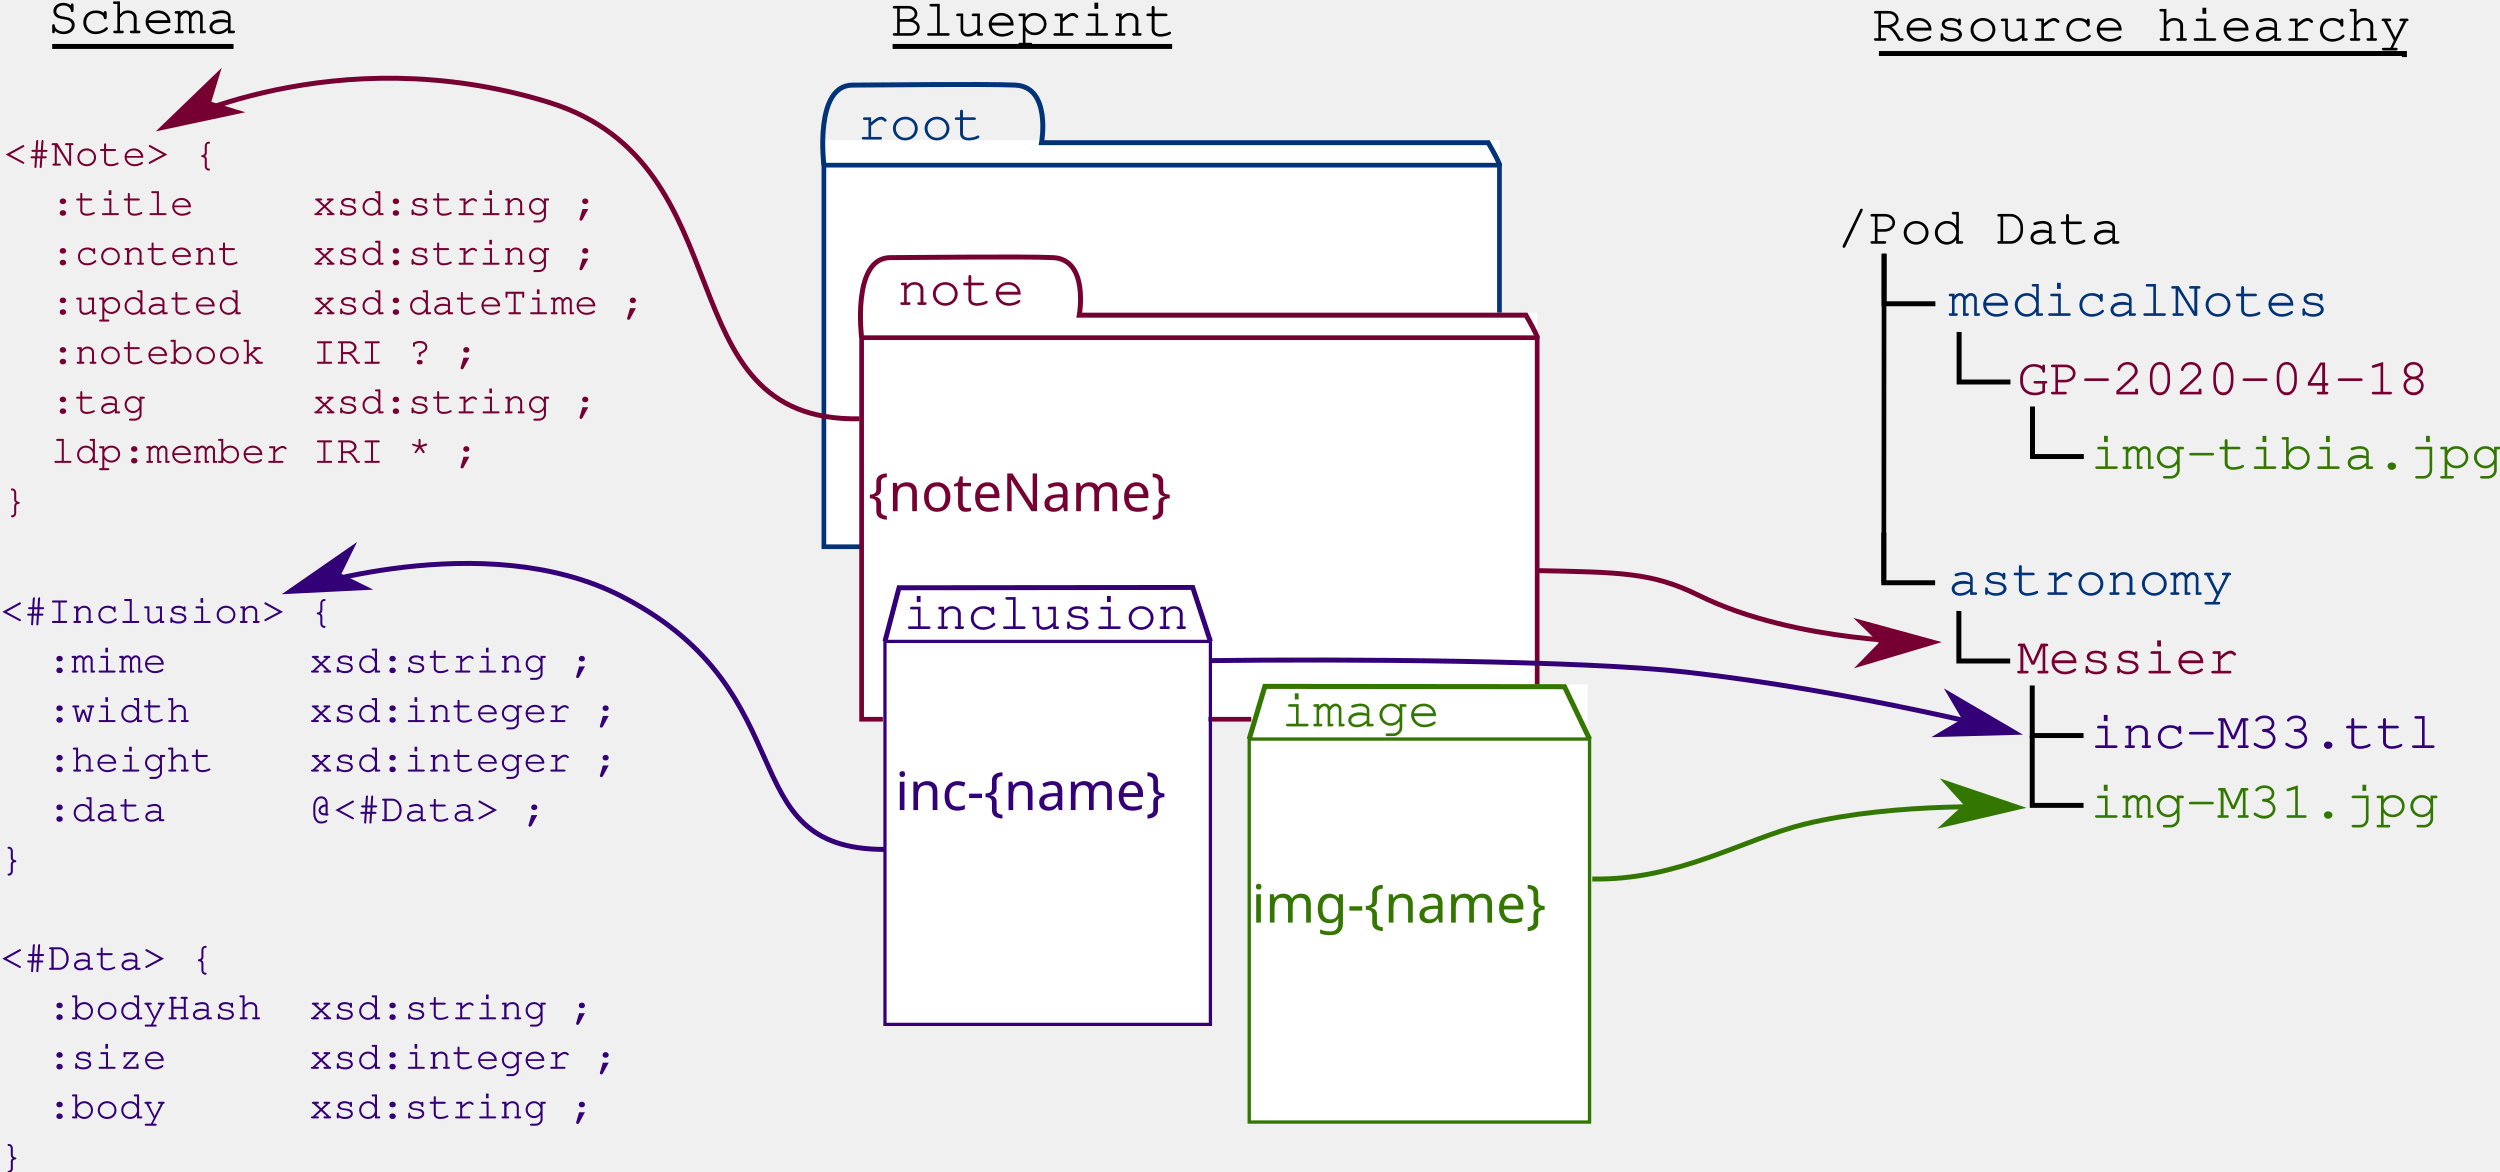
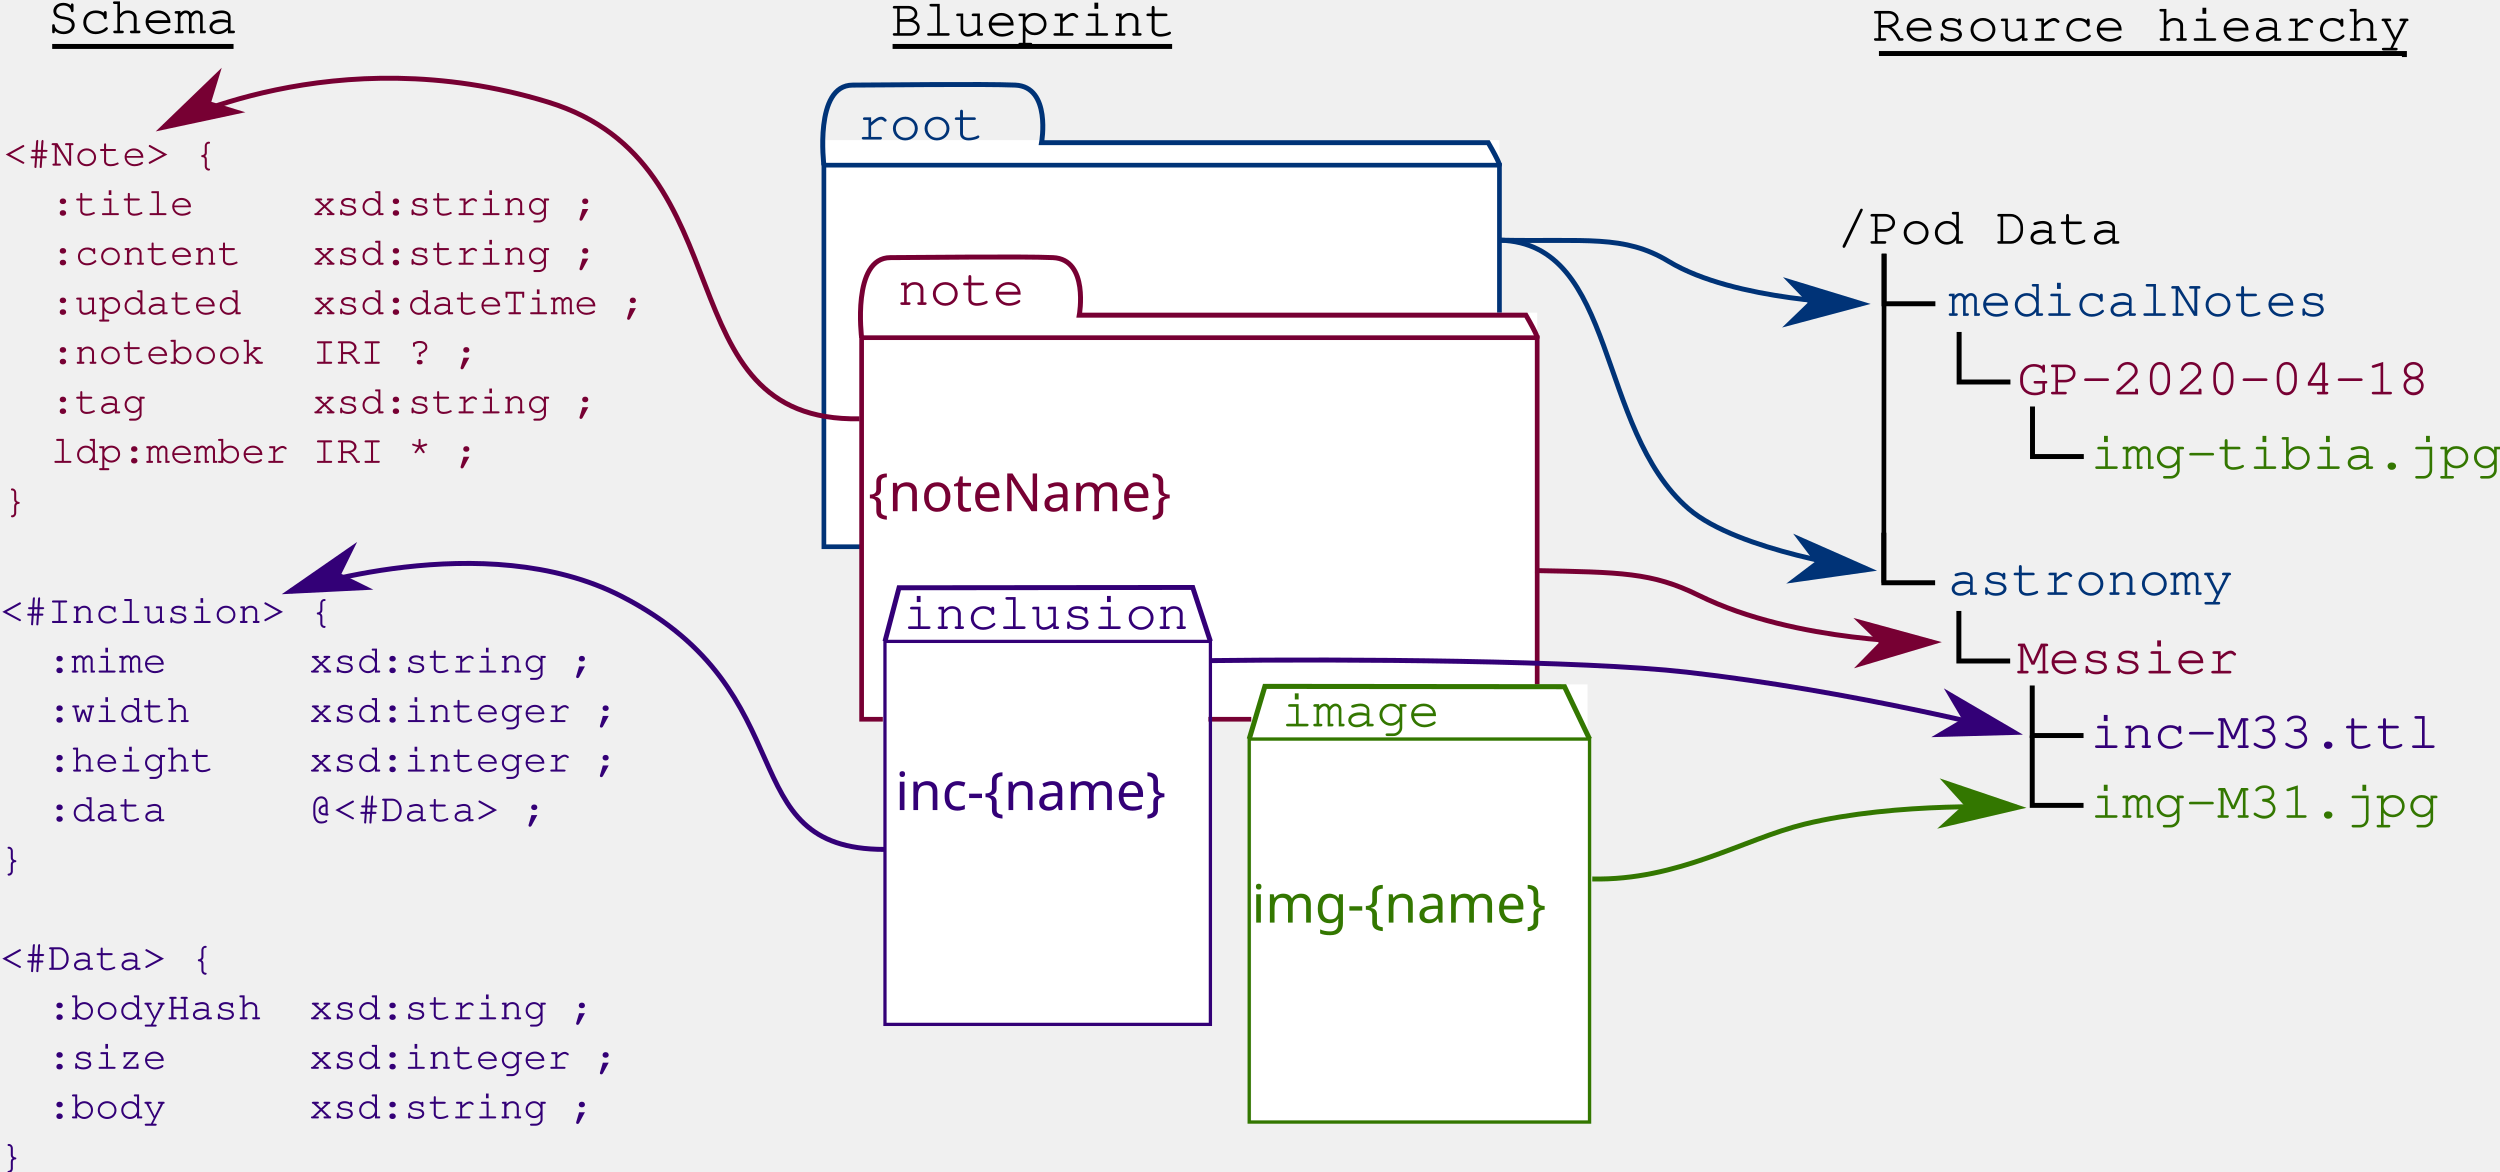
<svg xmlns="http://www.w3.org/2000/svg" width="133.523mm" height="62.579mm" viewBox="0 0 133.523 62.579" version="1.1" id="svg8">
  <defs id="defs2">
    <marker orient="auto" refY="0" refX="0" id="Arrow1Lend" style="overflow:visible">
      <path id="path5237" d="M 0,0 5,-5 -12.5,0 5,5 Z" style="fill:#770033;fill-opacity:1;fill-rule:evenodd;stroke:#770033;stroke-width:1pt;stroke-opacity:1" transform="matrix(-0.8,0,0,-0.8,-10,0)" />
    </marker>
    <marker orient="auto" refY="0" refX="0" id="Arrow1Lstart" style="overflow:visible">
      <path id="path5234" d="M 0,0 5,-5 -12.5,0 5,5 Z" style="fill:#000000;fill-opacity:1;fill-rule:evenodd;stroke:#000000;stroke-width:1pt;stroke-opacity:1" transform="matrix(0.8,0,0,0.8,10,0)" />
    </marker>
    <marker orient="auto" refY="0" refX="0" id="Arrow1Lend-1" style="overflow:visible">
      <path id="path5237-8" d="M 0,0 5,-5 -12.5,0 5,5 Z" style="fill:#330077;fill-opacity:1;fill-rule:evenodd;stroke:#330077;stroke-width:1pt;stroke-opacity:1" transform="matrix(-0.8,0,0,-0.8,-10,0)" />
    </marker>
    <marker orient="auto" refY="0" refX="0" id="Arrow1Lend-0" style="overflow:visible">
      <path id="path5237-3" d="M 0,0 5,-5 -12.5,0 5,5 Z" style="fill:#770033;fill-opacity:1;fill-rule:evenodd;stroke:#770033;stroke-width:1pt;stroke-opacity:1" transform="matrix(-0.8,0,0,-0.8,-10,0)" />
    </marker>
    <marker orient="auto" refY="0" refX="0" id="Arrow1Lend-1-5" style="overflow:visible">
      <path id="path5237-8-9" d="M 0,0 5,-5 -12.5,0 5,5 Z" style="fill:#330077;fill-opacity:1;fill-rule:evenodd;stroke:#330077;stroke-width:1pt;stroke-opacity:1" transform="matrix(-0.8,0,0,-0.8,-10,0)" />
    </marker>
    <marker orient="auto" refY="0" refX="0" id="Arrow1Lend-0-4" style="overflow:visible">
      <path id="path5237-3-9" d="M 0,0 5,-5 -12.5,0 5,5 Z" style="fill:#337700;fill-opacity:1;fill-rule:evenodd;stroke:#337700;stroke-width:1pt;stroke-opacity:1" transform="matrix(-0.8,0,0,-0.8,-10,0)" />
+     </marker>
+     <marker orient="auto" refY="0" refX="0" id="Arrow1Lend-0-5" style="overflow:visible">
+       <path id="path5237-3-3" d="M 0,0 5,-5 -12.5,0 5,5 Z" style="fill:#003377;fill-opacity:1;fill-rule:evenodd;stroke:#003377;stroke-width:1pt;stroke-opacity:1" transform="matrix(-0.8,0,0,-0.8,-10,0)" />
+     </marker>
+     <marker orient="auto" refY="0" refX="0" id="Arrow1Lend-0-48" style="overflow:visible">
+       <path id="path5237-3-35" d="M 0,0 5,-5 -12.5,0 5,5 Z" style="fill:#003377;fill-opacity:1;fill-rule:evenodd;stroke:#003377;stroke-width:1pt;stroke-opacity:1" transform="matrix(-0.8,0,0,-0.8,-10,0)" />
    </marker>
  </defs>
  <g id="layer1" transform="translate(-0.4897179,3.464388)">
    <text xml:space="preserve" style="font-style:normal;font-weight:normal;font-size:3.528px;line-height:1.25;font-family:sans-serif;letter-spacing:0px;word-spacing:0px;fill:#000000;fill-opacity:1;stroke:none;stroke-width:0.265" x="2.472" y="3.939" id="text3715">
      <tspan x="2.472" y="7.06" style="font-size:2.117px;line-height:21%;stroke-width:0.265" id="tspan3733" />
    </text>
    <flowRoot xml:space="preserve" id="flowRoot3737" style="font-style:normal;font-weight:normal;font-size:40px;line-height:1.25;font-family:sans-serif;letter-spacing:0px;word-spacing:0px;fill:#000000;fill-opacity:1;stroke:none">
      <flowRegion id="flowRegion3739">
        <rect id="rect3741" width="8.586" height="40.154" x="14.395" y="87.618" />
      </flowRegion>
      <flowPara id="flowPara3743" />
    </flowRoot>
    <flowRoot xml:space="preserve" id="flowRoot3724" style="font-style:normal;font-variant:normal;font-weight:normal;font-stretch:normal;font-size:10.667px;line-height:1.25;font-family:Courier;-inkscape-font-specification:'Courier, Normal';font-variant-ligatures:normal;font-variant-caps:normal;font-variant-numeric:normal;font-feature-settings:normal;text-align:start;letter-spacing:0px;word-spacing:0px;writing-mode:lr-tb;text-anchor:start;fill:#000000;fill-opacity:1;stroke:none" transform="scale(0.2645833)">
      <flowRegion id="flowRegion3726">
        <rect id="rect3728" width="13.89" height="45.709" x="17.173" y="82.063" />
      </flowRegion>
      <flowPara id="flowPara3730" />
    </flowRoot>
    <text xml:space="preserve" style="font-style:normal;font-variant:normal;font-weight:normal;font-stretch:normal;font-size:2.117px;line-height:1.25;font-family:Courier;-inkscape-font-specification:'Courier, Normal';font-variant-ligatures:normal;font-variant-caps:normal;font-variant-numeric:normal;font-feature-settings:normal;text-align:start;letter-spacing:0px;word-spacing:0px;writing-mode:lr-tb;text-anchor:start;fill:#770033;fill-opacity:1;stroke:none;stroke-width:0.265;stroke-opacity:1" x="0.668" y="5.382" id="text3778">
      <tspan id="tspan3796" x="0.668" y="5.382">&lt;#Note&gt; {</tspan>
      <tspan x="0.668" y="8.028" id="tspan3798">  :title     xsd:string ;</tspan>
      <tspan x="0.668" y="10.674" id="tspan3800">  :content   xsd:string ;</tspan>
      <tspan x="0.668" y="13.32" id="tspan3802">  :updated   xsd:dateTime ;</tspan>
      <tspan x="0.668" y="15.965" id="tspan3804">  :notebook  IRI ? ;</tspan>
      <tspan x="0.668" y="18.611" id="tspan3806">  :tag       xsd:string ;</tspan>
      <tspan x="0.668" y="21.257" id="tspan3808">  ldp:member IRI * ;</tspan>
      <tspan x="0.668" y="23.903" id="tspan3810">}</tspan>
      <tspan x="0.668" y="26.549" id="tspan3812" />
    </text>
    <text xml:space="preserve" style="font-style:normal;font-variant:normal;font-weight:normal;font-stretch:normal;font-size:2.117px;line-height:1.25;font-family:Courier;-inkscape-font-specification:'Courier, Normal';font-variant-ligatures:normal;font-variant-caps:normal;font-variant-numeric:normal;font-feature-settings:normal;text-align:start;letter-spacing:0px;word-spacing:0px;writing-mode:lr-tb;text-anchor:start;fill:#000000;fill-opacity:1;stroke:none;stroke-width:0.265" x="0.725" y="28.123" id="text3778-7">
      <tspan style="stroke-width:0.265" x="0.725" y="29.964" id="tspan3810-7" />
      <tspan style="stroke-width:0.265" x="0.725" y="32.61" id="tspan3812-4" />
    </text>
    <text xml:space="preserve" style="font-style:normal;font-variant:normal;font-weight:normal;font-stretch:normal;font-size:2.117px;line-height:1.25;font-family:Courier;-inkscape-font-specification:'Courier, Normal';font-variant-ligatures:normal;font-variant-caps:normal;font-variant-numeric:normal;font-feature-settings:normal;text-align:start;letter-spacing:0px;word-spacing:0px;writing-mode:lr-tb;text-anchor:start;fill:#330077;fill-opacity:1;stroke:none;stroke-width:0.265" x="0.49" y="29.809" id="text3778-6">
      <tspan style="fill:#330077;fill-opacity:1;stroke-width:0.265" x="0.49" y="29.809" id="tspan3810-2">&lt;#Inclusion&gt; {</tspan>
      <tspan style="fill:#330077;fill-opacity:1;stroke-width:0.265" x="0.49" y="32.455" id="tspan3950">  :mime      xsd:string ;</tspan>
      <tspan style="fill:#330077;fill-opacity:1;stroke-width:0.265" x="0.49" y="35.101" id="tspan3952">  :width     xsd:integer ;</tspan>
      <tspan style="fill:#330077;fill-opacity:1;stroke-width:0.265" x="0.49" y="37.747" id="tspan3954">  :height    xsd:integer ;</tspan>
      <tspan style="fill:#330077;fill-opacity:1;stroke-width:0.265" x="0.49" y="40.393" id="tspan3956">  :data      @&lt;#Data&gt; ;</tspan>
      <tspan style="fill:#330077;fill-opacity:1;stroke-width:0.265" x="0.49" y="43.038" id="tspan3958">}</tspan>
      <tspan style="fill:#330077;fill-opacity:1;stroke-width:0.265" x="0.49" y="45.684" id="tspan3960" />
      <tspan style="fill:#330077;fill-opacity:1;stroke-width:0.265" x="0.49" y="48.33" id="tspan3962">&lt;#Data&gt; {</tspan>
      <tspan style="fill:#330077;fill-opacity:1;stroke-width:0.265" x="0.49" y="50.976" id="tspan3964">  :bodyHash  xsd:string ;</tspan>
      <tspan style="fill:#330077;fill-opacity:1;stroke-width:0.265" x="0.49" y="53.622" id="tspan3966">  :size      xsd:integer ;</tspan>
      <tspan style="fill:#330077;fill-opacity:1;stroke-width:0.265" x="0.49" y="56.268" id="tspan3968">  :body      xsd:string ;</tspan>
      <tspan style="fill:#330077;fill-opacity:1;stroke-width:0.265" x="0.49" y="58.913" id="tspan3970">}</tspan>
      <tspan style="fill:#330077;fill-opacity:1;stroke-width:0.265" x="0.49" y="61.559" id="tspan3972" />
      <tspan style="fill:#330077;fill-opacity:1;stroke-width:0.265" x="0.49" y="64.205" id="tspan3812-5" />
    </text>
  </g>
  <g id="layer2" style="display:inline" transform="translate(-0.4897179,3.464388)">
    <g id="g6824">
      <rect y="4.021" x="44.56" height="21.716" width="36.015" id="rect4808" style="fill:#ffffff;fill-opacity:1;stroke:none;stroke-width:0.25;stroke-miterlimit:4;stroke-dasharray:none;stroke-opacity:1" />
      <rect style="fill:none;stroke:#003377;stroke-width:0.25;stroke-miterlimit:4;stroke-dasharray:none;stroke-opacity:1" y="5.357" x="44.493" height="20.379" width="36.081" id="rect3974" />
      <path id="path4781" d="m 44.493,5.357 c 0,0 -0.535,-4.276 1.537,-4.276 1.27,0 7.028,-0.076 8.686,0 1.935,0.089 1.403,3.074 1.403,3.074 h 23.854 c 0.654,1.133 0.601,1.203 0.601,1.203" style="fill:none;stroke:#003377;stroke-width:0.265px;stroke-linecap:butt;stroke-linejoin:miter;stroke-opacity:1" />
      <text id="text4918" y="3.989" x="46.297" style="font-style:normal;font-variant:normal;font-weight:normal;font-stretch:normal;font-size:2.822px;line-height:1.25;font-family:Courier;-inkscape-font-specification:'Courier, Normal';font-variant-ligatures:normal;font-variant-caps:normal;font-variant-numeric:normal;font-feature-settings:normal;text-align:start;letter-spacing:0px;word-spacing:0px;writing-mode:lr-tb;text-anchor:start;fill:#003377;fill-opacity:1;stroke:none;stroke-width:0.265" xml:space="preserve">
        <tspan style="fill:#003377;fill-opacity:1;stroke-width:0.265" y="3.989" x="46.297" id="tspan4916">root</tspan>
      </text>
    </g>
    <g id="g6761">
      <rect y="13.235" x="46.575" height="21.716" width="36.015" id="rect4808-1" style="fill:#ffffff;fill-opacity:1;stroke:none;stroke-width:0.25;stroke-miterlimit:4;stroke-dasharray:none;stroke-opacity:1" />
      <rect style="fill:none;stroke:#770033;stroke-width:0.25;stroke-miterlimit:4;stroke-dasharray:none;stroke-opacity:1" y="14.571" x="46.508" height="20.379" width="36.081" id="rect3974-6" />
      <path id="path4781-5" d="m 46.508,14.571 c 0,0 -0.535,-4.276 1.537,-4.276 1.27,0 7.028,-0.076 8.686,0 1.935,0.089 1.403,3.074 1.403,3.074 h 23.854 c 0.654,1.133 0.601,1.203 0.601,1.203" style="fill:none;stroke:#770033;stroke-width:0.265px;stroke-linecap:butt;stroke-linejoin:miter;stroke-opacity:1" />
      <text id="text4922" y="12.82" x="48.435" style="font-style:normal;font-variant:normal;font-weight:normal;font-stretch:normal;font-size:2.822px;line-height:1.25;font-family:Courier;-inkscape-font-specification:'Courier, Normal';font-variant-ligatures:normal;font-variant-caps:normal;font-variant-numeric:normal;font-feature-settings:normal;text-align:start;letter-spacing:0px;word-spacing:0px;writing-mode:lr-tb;text-anchor:start;fill:#770033;fill-opacity:1;stroke:none;stroke-width:0.265" xml:space="preserve">
        <tspan style="fill:#770033;fill-opacity:1;stroke-width:0.265" y="12.82" x="48.435" id="tspan4920">note</tspan>
      </text>
      <text id="text4998-0" y="23.84" x="46.873" style="font-style:normal;font-variant:normal;font-weight:normal;font-stretch:normal;font-size:2.822px;line-height:1.25;font-family:sans-serif;-inkscape-font-specification:sans-serif;font-variant-ligatures:normal;font-variant-caps:normal;font-variant-numeric:normal;font-feature-settings:normal;text-align:start;letter-spacing:0px;word-spacing:0px;writing-mode:lr-tb;text-anchor:start;display:inline;fill:#770033;fill-opacity:1;stroke:none;stroke-width:0.265" xml:space="preserve">
        <tspan style="font-style:normal;font-variant:normal;font-weight:normal;font-stretch:normal;font-family:sans-serif;-inkscape-font-specification:sans-serif;fill:#770033;fill-opacity:1;stroke-width:0.265" y="23.84" x="46.873" id="tspan4996-1">{noteName}</tspan>
      </text>
    </g>
    <g id="g6808">
      <rect y="33.09" x="67.319" height="23.336" width="17.959" id="rect4808-1-8-7" style="fill:#ffffff;fill-opacity:1;stroke:none;stroke-width:0.183;stroke-miterlimit:4;stroke-dasharray:none;stroke-opacity:1" />
      <rect style="fill:none;stroke:#337700;stroke-width:0.178;stroke-miterlimit:4;stroke-dasharray:none;stroke-opacity:1" y="36.008" x="67.209" height="20.455" width="18.178" id="rect3974-6-5-3" />
      <path id="path4873-6" d="m 67.209,36.008 0.838,-2.813 16.002,0.017 1.338,2.797" style="fill:none;stroke:#337700;stroke-width:0.271px;stroke-linecap:butt;stroke-linejoin:miter;stroke-opacity:1" />
      <text id="text4930" y="35.332" x="68.924" style="font-style:normal;font-variant:normal;font-weight:normal;font-stretch:normal;font-size:2.822px;line-height:1.25;font-family:Courier;-inkscape-font-specification:'Courier, Normal';font-variant-ligatures:normal;font-variant-caps:normal;font-variant-numeric:normal;font-feature-settings:normal;text-align:start;letter-spacing:0px;word-spacing:0px;writing-mode:lr-tb;text-anchor:start;fill:#337700;fill-opacity:1;stroke:none;stroke-width:0.265" xml:space="preserve">
        <tspan style="fill:#337700;fill-opacity:1;stroke-width:0.265" y="35.332" x="68.924" id="tspan4928">image</tspan>
      </text>
      <text id="text4998-6" y="45.812" x="67.346" style="font-style:normal;font-variant:normal;font-weight:normal;font-stretch:normal;font-size:2.822px;line-height:1.25;font-family:sans-serif;-inkscape-font-specification:sans-serif;font-variant-ligatures:normal;font-variant-caps:normal;font-variant-numeric:normal;font-feature-settings:normal;text-align:start;letter-spacing:0px;word-spacing:0px;writing-mode:lr-tb;text-anchor:start;display:inline;fill:#337700;fill-opacity:1;stroke:none;stroke-width:0.265" xml:space="preserve">
        <tspan style="font-style:normal;font-variant:normal;font-weight:normal;font-stretch:normal;font-family:sans-serif;-inkscape-font-specification:sans-serif;fill:#337700;fill-opacity:1;stroke-width:0.265" y="45.812" x="67.346" id="tspan4996-3">img-{name}</tspan>
      </text>
    </g>
    <g id="g6788">
      <rect y="27.807" x="47.642" height="23.403" width="17.389" id="rect4808-1-8" style="fill:#ffffff;fill-opacity:1;stroke:none;stroke-width:0.175;stroke-miterlimit:4;stroke-dasharray:none;stroke-opacity:1" ry="0" />
      <rect style="fill:none;fill-opacity:1;stroke:#330077;stroke-width:0.174;stroke-miterlimit:4;stroke-dasharray:none;stroke-opacity:1" y="30.792" x="47.755" height="20.455" width="17.382" id="rect3974-6-5" />
      <path id="path4873" d="m 47.755,30.792 0.752,-2.864 15.685,-0.017 0.945,2.88" style="fill:none;fill-opacity:1;stroke:#330077;stroke-width:0.265px;stroke-linecap:butt;stroke-linejoin:miter;stroke-opacity:1" />
      <text id="text4926" y="30.127" x="48.734" style="font-style:normal;font-variant:normal;font-weight:normal;font-stretch:normal;font-size:2.822px;line-height:1.25;font-family:Courier;-inkscape-font-specification:'Courier, Normal';font-variant-ligatures:normal;font-variant-caps:normal;font-variant-numeric:normal;font-feature-settings:normal;text-align:start;letter-spacing:0px;word-spacing:0px;writing-mode:lr-tb;text-anchor:start;fill:#330077;fill-opacity:1;stroke:none;stroke-width:0.265" xml:space="preserve">
        <tspan style="fill:#330077;fill-opacity:1;stroke-width:0.265" y="30.127" x="48.734" id="tspan4924">inclusion</tspan>
      </text>
      <text id="text4998" y="39.801" x="48.314" style="font-style:normal;font-variant:normal;font-weight:normal;font-stretch:normal;font-size:2.822px;line-height:1.25;font-family:sans-serif;-inkscape-font-specification:sans-serif;font-variant-ligatures:normal;font-variant-caps:normal;font-variant-numeric:normal;font-feature-settings:normal;text-align:start;letter-spacing:0px;word-spacing:0px;writing-mode:lr-tb;text-anchor:start;fill:#330077;fill-opacity:1;stroke:none;stroke-width:0.265" xml:space="preserve">
        <tspan style="font-style:normal;font-variant:normal;font-weight:normal;font-stretch:normal;font-family:sans-serif;-inkscape-font-specification:sans-serif;fill:#330077;fill-opacity:1;stroke-width:0.265" y="39.801" x="48.314" id="tspan4996">inc-{name}</tspan>
      </text>
    </g>
    <path style="fill:none;stroke:#000000;stroke-width:0.25;stroke-linecap:butt;stroke-linejoin:miter;stroke-miterlimit:4;stroke-dasharray:none;stroke-dashoffset:0;stroke-opacity:1" d="m 101.117,10.086 -0.014,17.573" id="path5048" />
    <path style="display:inline;fill:none;stroke:#000000;stroke-width:0.265px;stroke-linecap:butt;stroke-linejoin:miter;stroke-opacity:1" d="m 101.117,10.086 v 2.673 h 2.74" id="path5050-5" />
    <text xml:space="preserve" style="font-style:normal;font-variant:normal;font-weight:normal;font-stretch:normal;font-size:2.822px;line-height:1.25;font-family:Courier;-inkscape-font-specification:'Courier, Normal';font-variant-ligatures:normal;font-variant-caps:normal;font-variant-numeric:normal;font-feature-settings:normal;text-align:start;letter-spacing:0px;word-spacing:0px;writing-mode:lr-tb;text-anchor:start;fill:#000000;fill-opacity:1;stroke:none;stroke-width:0.265" x="98.589" y="9.552" id="text5078">
      <tspan x="98.589" y="9.552" style="stroke-width:0.265" id="tspan9387">/Pod Data</tspan>
    </text>
    <text xml:space="preserve" style="font-style:normal;font-variant:normal;font-weight:normal;font-stretch:normal;font-size:2.822px;line-height:1.25;font-family:Courier;-inkscape-font-specification:'Courier, Normal';font-variant-ligatures:normal;font-variant-caps:normal;font-variant-numeric:normal;font-feature-settings:normal;text-align:start;letter-spacing:0px;word-spacing:0px;writing-mode:lr-tb;text-anchor:start;fill:#003377;fill-opacity:1;stroke:none;stroke-width:0.265" x="104.556" y="13.407" id="text5082">
      <tspan id="tspan5080" x="104.556" y="13.407" style="fill:#003377;fill-opacity:1;stroke-width:0.265">medicalNotes</tspan>
    </text>
    <path style="display:inline;fill:none;stroke:#000000;stroke-width:0.265px;stroke-linecap:butt;stroke-linejoin:miter;stroke-opacity:1" d="M 105.125,14.265 V 16.938 h 2.74" id="path5050-5-0" />
    <text xml:space="preserve" style="font-style:normal;font-variant:normal;font-weight:normal;font-stretch:normal;font-size:2.822px;line-height:1.25;font-family:Courier;-inkscape-font-specification:'Courier, Normal';font-variant-ligatures:normal;font-variant-caps:normal;font-variant-numeric:normal;font-feature-settings:normal;text-align:start;letter-spacing:0px;word-spacing:0px;writing-mode:lr-tb;text-anchor:start;display:inline;fill:#770033;fill-opacity:1;stroke:none;stroke-width:0.265" x="108.227" y="17.602" id="text5082-7">
      <tspan id="tspan5080-1" x="108.227" y="17.602" style="fill:#770033;fill-opacity:1;stroke-width:0.265">GP-2020-04-18</tspan>
    </text>
    <path style="display:inline;fill:none;stroke:#000000;stroke-width:0.265px;stroke-linecap:butt;stroke-linejoin:miter;stroke-opacity:1" d="m 109.044,18.246 v 2.673 h 2.74" id="path5050-5-0-5" />
    <text xml:space="preserve" style="font-style:normal;font-variant:normal;font-weight:normal;font-stretch:normal;font-size:2.822px;line-height:1.25;font-family:Courier;-inkscape-font-specification:'Courier, Normal';font-variant-ligatures:normal;font-variant-caps:normal;font-variant-numeric:normal;font-feature-settings:normal;text-align:start;letter-spacing:0px;word-spacing:0px;writing-mode:lr-tb;text-anchor:start;display:inline;fill:#337700;fill-opacity:1;stroke:none;stroke-width:0.265" x="112.145" y="21.583" id="text5082-7-1">
      <tspan id="tspan5080-1-1" x="112.145" y="21.583" style="fill:#337700;fill-opacity:1;stroke-width:0.265">img-tibia.jpg</tspan>
    </text>
    <path style="display:inline;fill:none;stroke:#000000;stroke-width:0.265px;stroke-linecap:butt;stroke-linejoin:miter;stroke-opacity:1" d="m 101.103,24.987 v 2.673 h 2.74" id="path5050-5-2" />
    <text xml:space="preserve" style="font-style:normal;font-variant:normal;font-weight:normal;font-stretch:normal;font-size:2.822px;line-height:1.25;font-family:Courier;-inkscape-font-specification:'Courier, Normal';font-variant-ligatures:normal;font-variant-caps:normal;font-variant-numeric:normal;font-feature-settings:normal;text-align:start;letter-spacing:0px;word-spacing:0px;writing-mode:lr-tb;text-anchor:start;display:inline;fill:#003377;fill-opacity:1;stroke:none;stroke-width:0.265" x="104.541" y="28.307" id="text5082-0">
      <tspan id="tspan5080-7" x="104.541" y="28.307" style="fill:#003377;fill-opacity:1;stroke-width:0.265">astronomy</tspan>
    </text>
    <path style="display:inline;fill:none;stroke:#000000;stroke-width:0.265px;stroke-linecap:butt;stroke-linejoin:miter;stroke-opacity:1" d="m 105.111,29.166 v 2.673 h 2.74" id="path5050-5-0-4" />
    <text xml:space="preserve" style="font-style:normal;font-variant:normal;font-weight:normal;font-stretch:normal;font-size:2.822px;line-height:1.25;font-family:Courier;-inkscape-font-specification:'Courier, Normal';font-variant-ligatures:normal;font-variant-caps:normal;font-variant-numeric:normal;font-feature-settings:normal;text-align:start;letter-spacing:0px;word-spacing:0px;writing-mode:lr-tb;text-anchor:start;display:inline;fill:#770033;fill-opacity:1;stroke:none;stroke-width:0.265" x="108.212" y="32.503" id="text5082-7-7">
      <tspan id="tspan5080-1-6" x="108.212" y="32.503" style="fill:#770033;fill-opacity:1;stroke-width:0.265">Messier</tspan>
    </text>
    <path style="display:inline;fill:none;stroke:#000000;stroke-width:0.265px;stroke-linecap:butt;stroke-linejoin:miter;stroke-opacity:1" d="m 109.03,33.147 v 2.673 h 2.74" id="path5050-5-0-5-8" />
    <text xml:space="preserve" style="font-style:normal;font-variant:normal;font-weight:normal;font-stretch:normal;font-size:2.822px;line-height:1.25;font-family:Courier;-inkscape-font-specification:'Courier, Normal';font-variant-ligatures:normal;font-variant-caps:normal;font-variant-numeric:normal;font-feature-settings:normal;text-align:start;letter-spacing:0px;word-spacing:0px;writing-mode:lr-tb;text-anchor:start;display:inline;fill:#330077;fill-opacity:1;stroke:none;stroke-width:0.265" x="112.131" y="36.484" id="text5082-7-1-1">
      <tspan id="tspan5080-1-1-8" x="112.131" y="36.484" style="fill:#330077;fill-opacity:1;stroke-width:0.265">inc-M33.ttl</tspan>
    </text>
    <path style="display:inline;fill:none;stroke:#000000;stroke-width:0.265px;stroke-linecap:butt;stroke-linejoin:miter;stroke-opacity:1" d="m 109.03,35.819 v 3.731 h 2.74" id="path5050-5-0-5-8-8" />
    <text xml:space="preserve" style="font-style:normal;font-variant:normal;font-weight:normal;font-stretch:normal;font-size:2.822px;line-height:1.25;font-family:Courier;-inkscape-font-specification:'Courier, Normal';font-variant-ligatures:normal;font-variant-caps:normal;font-variant-numeric:normal;font-feature-settings:normal;text-align:start;letter-spacing:0px;word-spacing:0px;writing-mode:lr-tb;text-anchor:start;display:inline;fill:#337700;fill-opacity:1;stroke:none;stroke-width:0.265" x="112.131" y="40.215" id="text5082-7-1-1-5">
      <tspan id="tspan5080-1-1-8-9" x="112.131" y="40.215" style="fill:#337700;fill-opacity:1;stroke-width:0.265">img-M31.jpg</tspan>
    </text>
    <g id="g17994">
      <path id="path5232" d="M 46.397,18.904 C 35.813,19.093 40.538,5.297 29.766,1.99 18.34,-1.518 9.26,3.313 9.26,3.313" style="fill:none;stroke:#770033;stroke-width:0.265px;stroke-linecap:butt;stroke-linejoin:miter;stroke-opacity:1;marker-end:url(#Arrow1Lend)" />
      <path id="path5232-5" d="m 47.728,41.902 c -8.315,10e-7 -4.014,-8.354 -14.032,-13.513 C 26.333,24.598 16.025,28.106 16.025,28.106" style="display:inline;fill:none;stroke:#330077;stroke-width:0.265px;stroke-linecap:butt;stroke-linejoin:miter;stroke-opacity:1;marker-end:url(#Arrow1Lend-1)" />
    </g>
-     <g id="g18023">
-       <path id="path5232-7" d="m 82.473,27.009 c 4.583,0.094 6.241,0.091 8.741,1.323 5.246,2.586 12.473,2.504 12.473,2.504" style="display:inline;fill:none;stroke:#770033;stroke-width:0.265px;stroke-linecap:butt;stroke-linejoin:miter;stroke-opacity:1;marker-end:url(#Arrow1Lend-0)" />
-       <path id="path5232-5-6" d="m 65.09,31.819 c 7.229,-0.094 19.955,-0.008 25.466,0.614 8.864,1.001 17.481,3.213 17.481,3.213" style="display:inline;fill:none;stroke:#330077;stroke-width:0.265px;stroke-linecap:butt;stroke-linejoin:miter;stroke-opacity:1;marker-end:url(#Arrow1Lend-1-5)" />
-       <path id="path5232-7-0" d="m 85.531,43.481 c 4.583,0.094 8.078,-2.131 11.339,-2.929 4.937,-1.209 11.339,-0.898 11.339,-0.898" style="display:inline;fill:none;stroke:#337700;stroke-width:0.265px;stroke-linecap:butt;stroke-linejoin:miter;stroke-opacity:1;marker-end:url(#Arrow1Lend-0-4)" />
-     </g>
    <text xml:space="preserve" style="font-style:normal;font-variant:normal;font-weight:normal;font-stretch:normal;font-size:2.822px;line-height:1.25;font-family:Courier;-inkscape-font-specification:'Courier, Normal';font-variant-ligatures:normal;font-variant-caps:normal;font-variant-numeric:normal;font-feature-settings:normal;text-align:start;letter-spacing:0px;word-spacing:0px;writing-mode:lr-tb;text-anchor:start;fill:#000000;fill-opacity:1;stroke:none;stroke-width:0.265" x="3.029" y="-1.689" id="text18027">
      <tspan id="tspan18025" x="3.029" y="-1.689" style="stroke-width:0.265">Schema</tspan>
    </text>
    <text xml:space="preserve" style="font-style:normal;font-variant:normal;font-weight:normal;font-stretch:normal;font-size:2.822px;line-height:1.25;font-family:Courier;-inkscape-font-specification:'Courier, Normal';font-variant-ligatures:normal;font-variant-caps:normal;font-variant-numeric:normal;font-feature-settings:normal;text-align:start;letter-spacing:0px;word-spacing:0px;writing-mode:lr-tb;text-anchor:start;fill:#000000;fill-opacity:1;stroke:none;stroke-width:0.265" x="48.064" y="-1.556" id="text18031">
      <tspan id="tspan18029" x="48.064" y="-1.556" style="stroke-width:0.265">Blueprint</tspan>
    </text>
    <text xml:space="preserve" style="font-style:normal;font-variant:normal;font-weight:normal;font-stretch:normal;font-size:2.822px;line-height:1.25;font-family:Courier;-inkscape-font-specification:'Courier, Normal';font-variant-ligatures:normal;font-variant-caps:normal;font-variant-numeric:normal;font-feature-settings:normal;text-align:start;letter-spacing:0px;word-spacing:0px;writing-mode:lr-tb;text-anchor:start;fill:#000000;fill-opacity:1;stroke:none;stroke-width:0.265" x="100.47" y="-1.288" id="text18035">
      <tspan id="tspan18033" x="100.47" y="-1.288" style="stroke-width:0.265">Resource hiearchy</tspan>
    </text>
    <path style="fill:none;stroke:#000000;stroke-width:0.265px;stroke-linecap:butt;stroke-linejoin:miter;stroke-opacity:1" d="M 3.277,-0.984 H 12.963" id="path18037" />
    <path style="fill:none;stroke:#000000;stroke-width:0.265px;stroke-linecap:butt;stroke-linejoin:miter;stroke-opacity:1" d="M 48.162,-0.984 H 63.092" id="path18039" />
    <path style="fill:none;stroke:#000000;stroke-width:0.265px;stroke-linecap:butt;stroke-linejoin:miter;stroke-opacity:1" d="m 100.842,-0.606 h 28.065 v 0.189" id="path18041" />
+     <path style="display:inline;fill:none;stroke:#003377;stroke-width:0.265px;stroke-linecap:butt;stroke-linejoin:miter;stroke-opacity:1;marker-end:url(#Arrow1Lend-0-5)" d="m 80.587,9.363 c 4.583,0.094 6.642,-0.311 9.024,1.134 3.53,2.141 10.277,2.262 10.277,2.262" id="path5232-7-2" />
+     <g id="g23757">
+       <path id="path5232-7" d="m 82.473,27.009 c 4.583,0.094 6.241,0.091 8.741,1.323 5.246,2.586 12.473,2.504 12.473,2.504" style="display:inline;fill:none;stroke:#770033;stroke-width:0.265px;stroke-linecap:butt;stroke-linejoin:miter;stroke-opacity:1;marker-end:url(#Arrow1Lend-0)" />
+       <path id="path5232-5-6" d="m 65.09,31.819 c 7.229,-0.094 19.955,-0.008 25.466,0.614 8.864,1.001 17.481,3.213 17.481,3.213" style="display:inline;fill:none;stroke:#330077;stroke-width:0.265px;stroke-linecap:butt;stroke-linejoin:miter;stroke-opacity:1;marker-end:url(#Arrow1Lend-1-5)" />
+       <path id="path5232-7-0" d="m 85.531,43.481 c 4.583,0.094 8.078,-2.131 11.339,-2.929 4.937,-1.209 11.339,-0.898 11.339,-0.898" style="display:inline;fill:none;stroke:#337700;stroke-width:0.265px;stroke-linecap:butt;stroke-linejoin:miter;stroke-opacity:1;marker-end:url(#Arrow1Lend-0-4)" />
+       <path id="path5232-7-9" d="m 80.587,9.363 c 6.32,0.161 5.114,10.059 10.097,14.353 2.638,2.273 9.547,3.23 9.547,3.23" style="display:inline;fill:none;stroke:#003377;stroke-width:0.265px;stroke-linecap:butt;stroke-linejoin:miter;stroke-opacity:1;marker-end:url(#Arrow1Lend-0-48)" />
+     </g>
  </g>
</svg>
